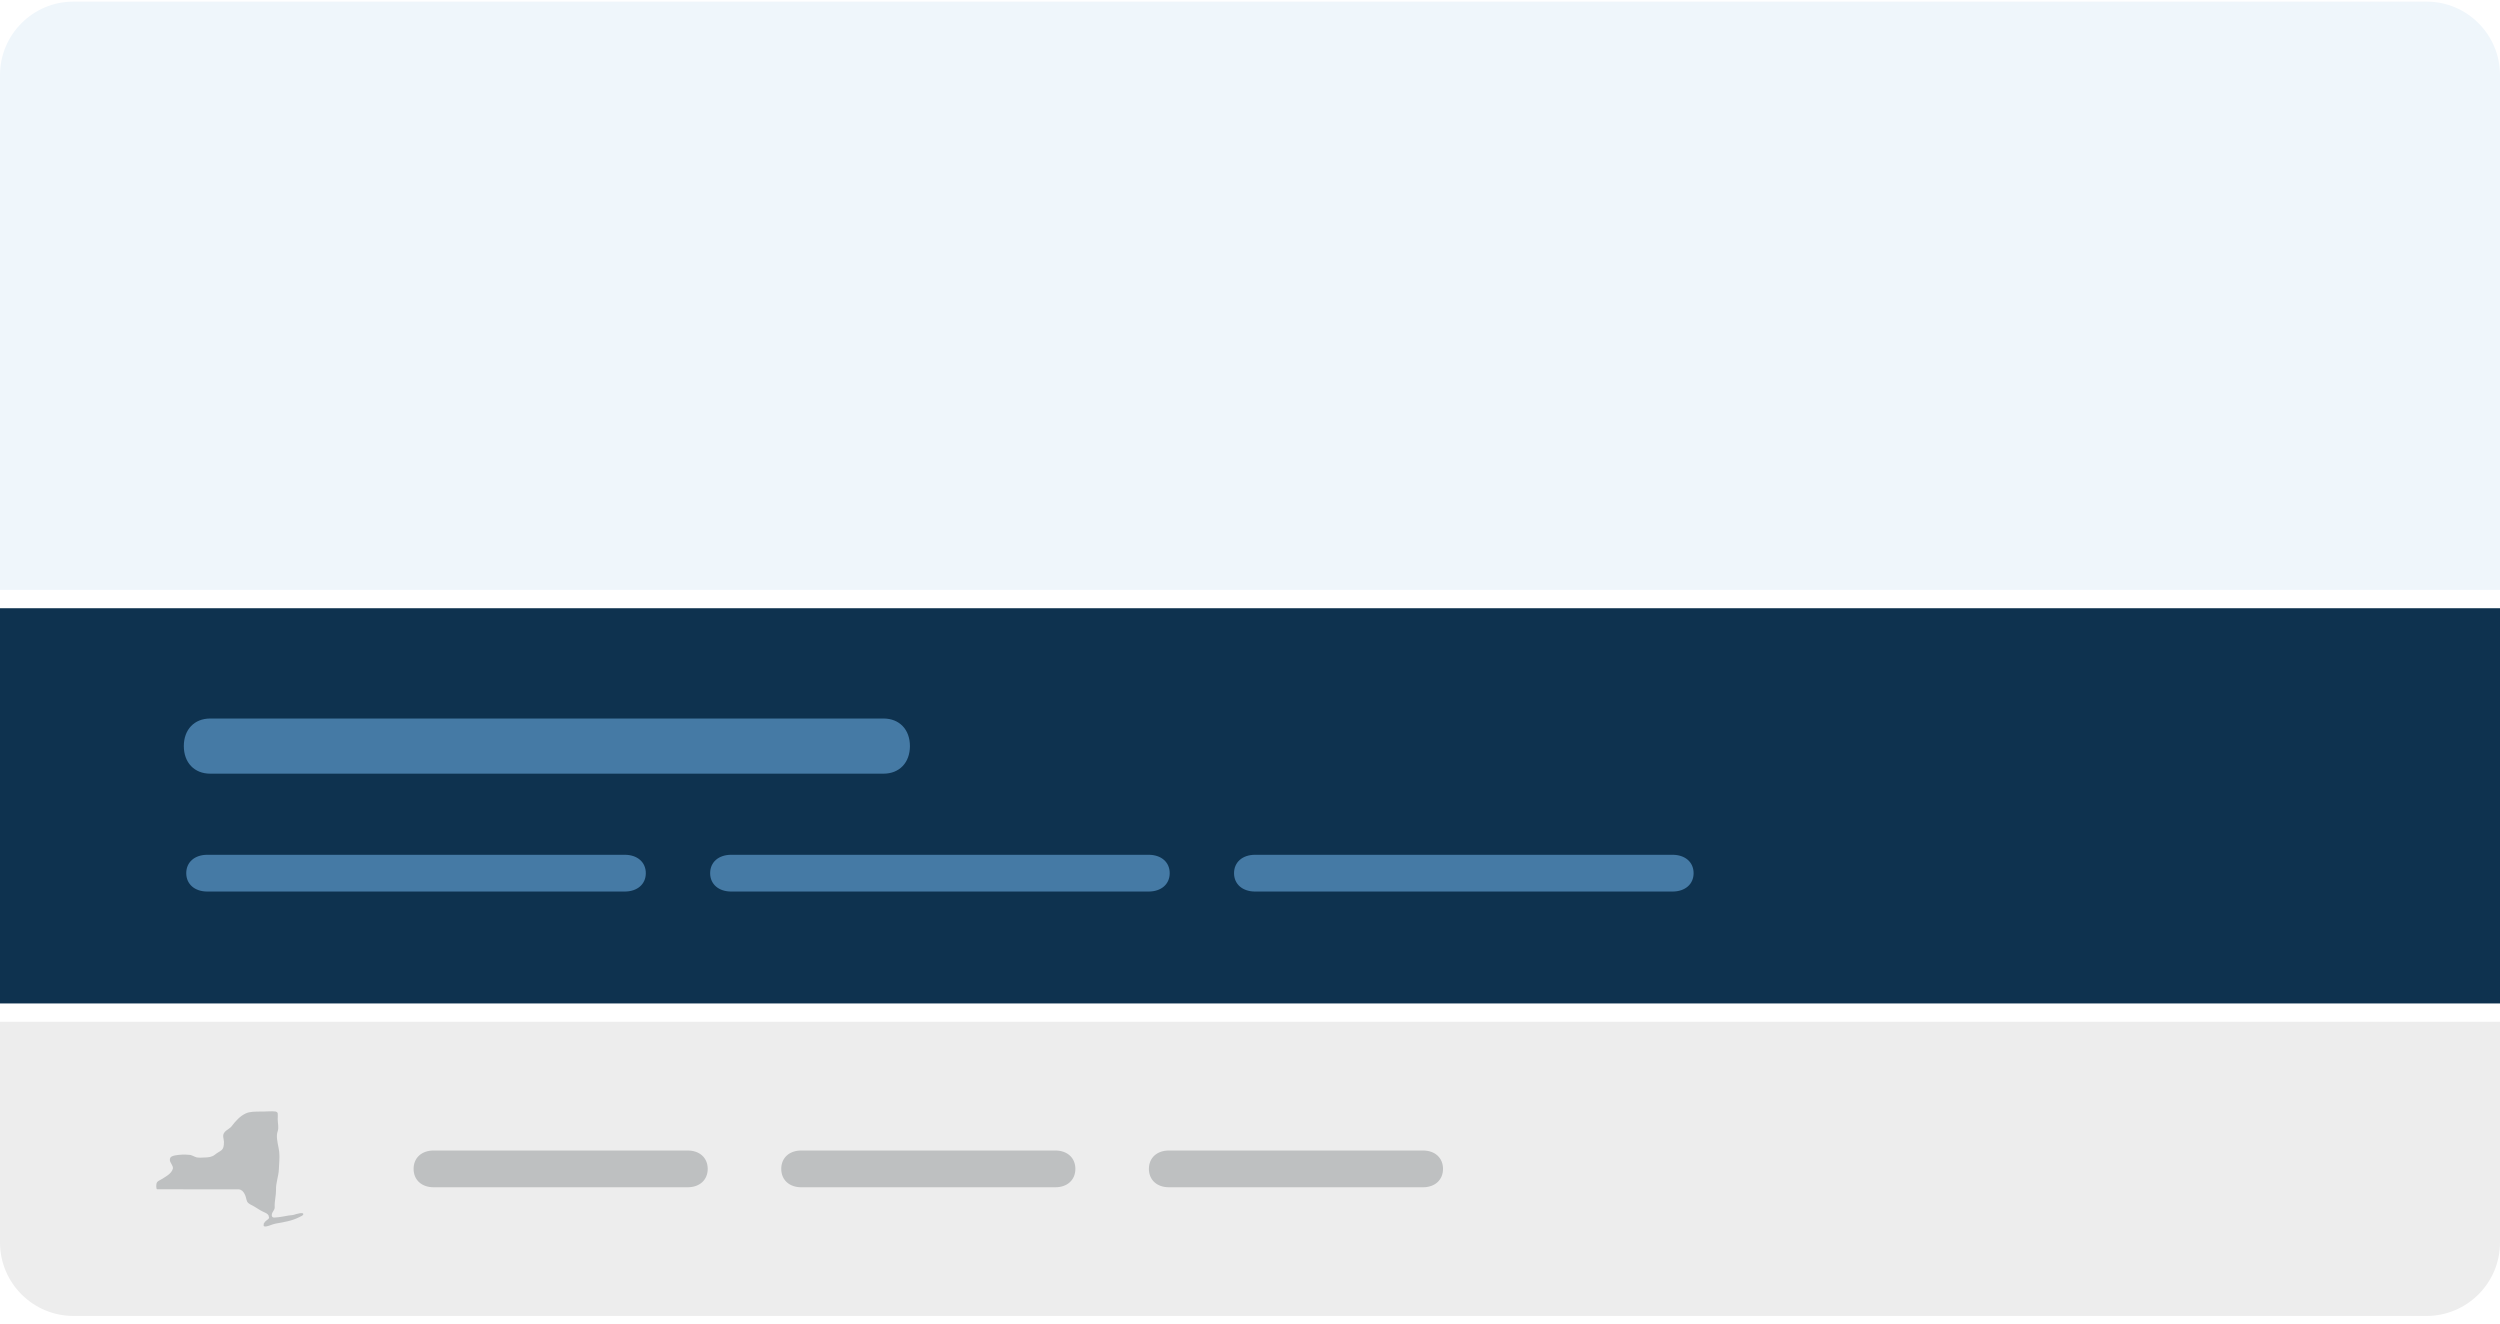
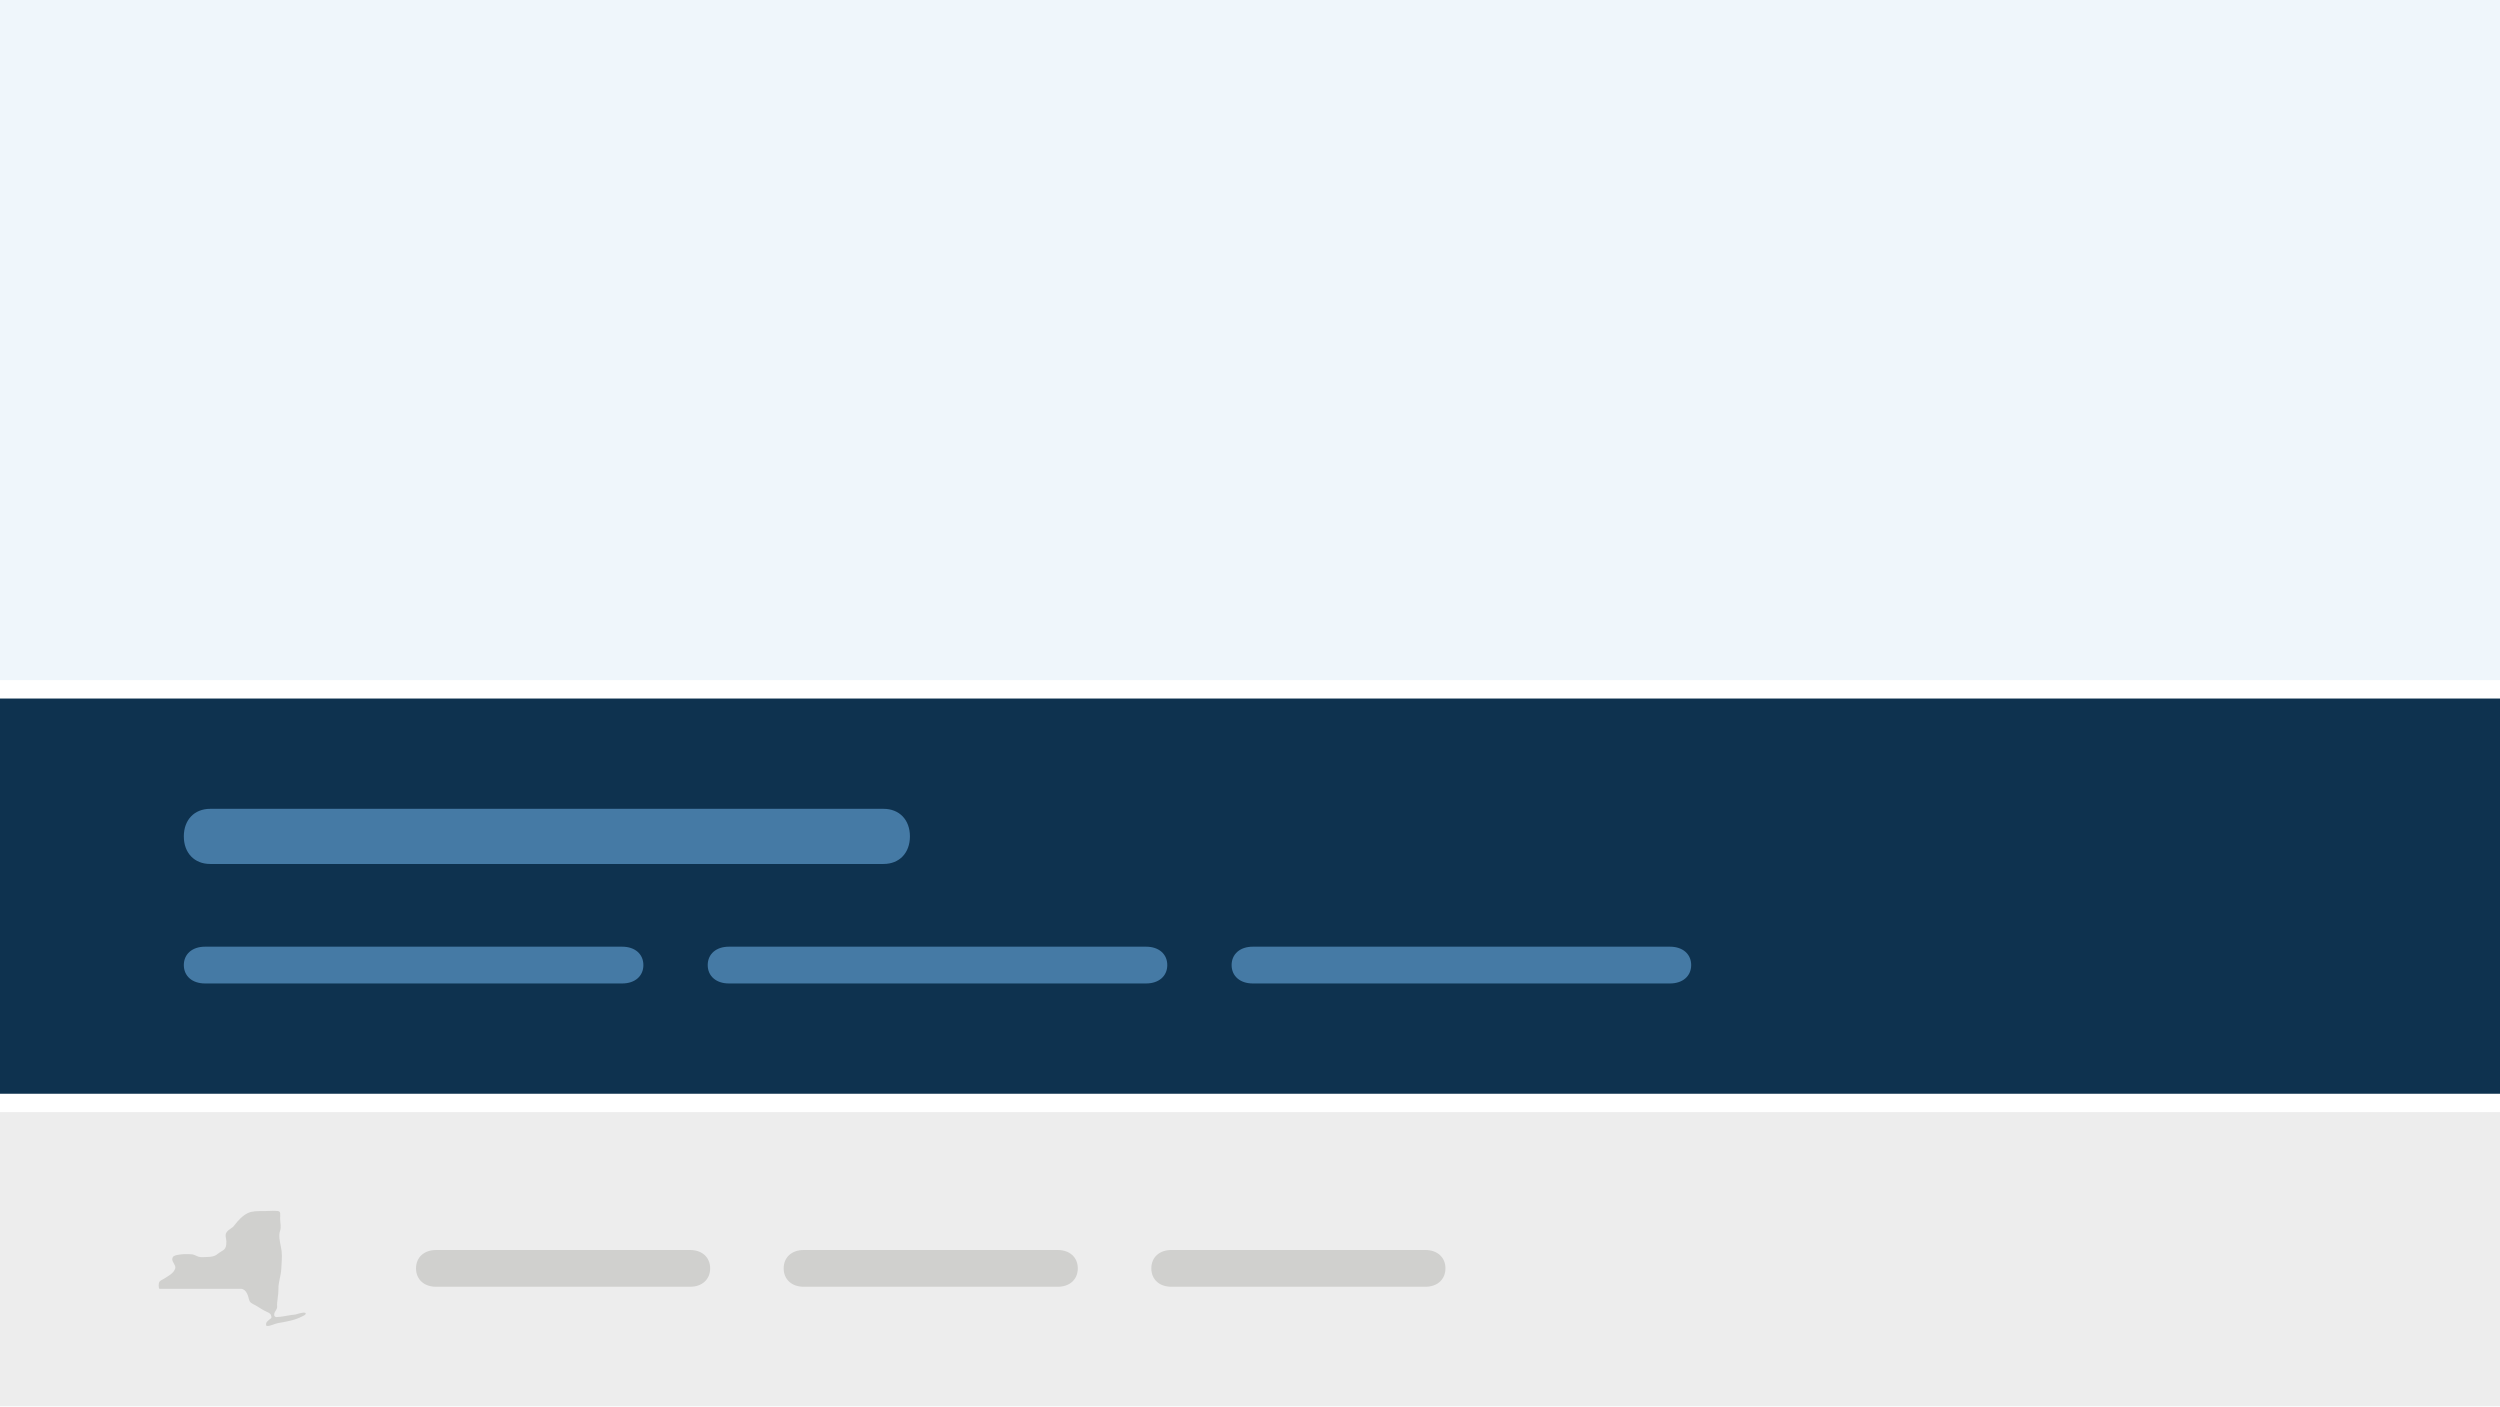
- <svg xmlns="http://www.w3.org/2000/svg" width="272" height="144" fill="none" viewBox="0 0 272 144">
-   <path fill="#eff6fb" d="M0 8.175a8 8 0 0 1 8-8h256a8 8 0 0 1 8 8v56H0z" />
-   <path fill="#ededed" d="M0 111.175h272v24a8 8 0 0 1-8 8H8a8 8 0 0 1-8-8z" />
-   <path fill="#bec0c1" d="M21.371 125.915c-.272-.071-.516-.271-.81-.271a5.6 5.6 0 0 0-1.499.061c-.318.069-.573.127-.583.484-.003.316.396.637.33.96-.143.571-.866.922-1.327 1.205-.12.063-.312.157-.392.27-.134.189-.105.768 0 .77 1.647.005 6.6.007 8.887.006.3.025.497.237.639.513.146.252.163.584.283.836.154.265.548.375.793.539.32.191.617.404.965.562.192.087.437.182.553.37l.067.262c-.007.122-.169.215-.255.279a1 1 0 0 0-.323.364l-.018.242c.107.17.535.005.681-.043.202-.068.406-.159.616-.195.895-.159 1.811-.294 2.614-.719.114-.061.372-.157.403-.282.08-.311-.843-.014-.954.022-.2.07-.413.065-.621.096-.46.079-1.1.21-1.555.224-.228.025-.339-.15-.285-.376.063-.283.325-.457.307-.753-.037-.604.155-1.274.145-1.884-.033-.761.285-1.485.308-2.238.02-.646.113-1.292.034-1.934-.07-.569-.287-1.245-.242-1.819.011-.139.033-.226.072-.358.16-.441.008-.905.01-1.34 0-.544.098-.772-.25-.837-.35-.064-1.327.031-1.703.006-.529.015-1.067-.012-1.547.214-.596.284-1.062.799-1.455 1.311-.214.341-.647.448-.866.781-.222.307-.04.648-.028.985.015 1.038-.346.884-1.013 1.421-.288.232-.674.277-1.031.284-.283.007-.675.054-.95-.018m53.445 3.26H47.183c-1.31 0-2.184-.8-2.184-2.001s.874-1.999 2.185-1.999h27.63c1.311 0 2.185.798 2.185 1.999s-.874 2.001-2.184 2.001m40.001 0H87.184c-1.31 0-2.184-.8-2.184-2.001s.874-1.999 2.185-1.999h27.631c1.31 0 2.184.798 2.184 1.999s-.874 2.001-2.184 2.001m40 0h-27.631c-1.311 0-2.185-.8-2.185-2.001s.874-1.999 2.185-1.999h27.631c1.31 0 2.184.798 2.184 1.999s-.874 2.001-2.184 2.001" />
-   <path fill="#0e324f" d="M0 66.175h272v43H0z" />
-   <path fill="#457aa5" d="M96.13 84.175H22.87c-1.722 0-2.87-1.2-2.87-3.002 0-1.8 1.148-2.998 2.87-2.998h73.26c1.722 0 2.87 1.197 2.87 2.998s-1.148 3.002-2.87 3.002M67.964 97h-45.4c-1.38 0-2.3-.8-2.3-2s.92-2 2.3-2h45.4c1.38 0 2.3.8 2.3 2s-.92 2-2.3 2m57 0h-45.4c-1.38 0-2.3-.8-2.3-2s.92-2 2.3-2h45.4c1.38 0 2.3.8 2.3 2s-.92 2-2.3 2m57 0h-45.4c-1.38 0-2.3-.8-2.3-2s.92-2 2.3-2h45.4c1.38 0 2.3.8 2.3 2s-.92 2-2.3 2" />
+ <svg xmlns="http://www.w3.org/2000/svg" width="272" height="153" fill="none" viewBox="0 0 272 153">
+   <path fill="#eff6fb" d="M0 0h272v74H0z" />
+   <path fill="#ededed" d="M0 121h272v32H0z" />
+   <path fill="#d0d0ce" d="M21.635 136.74c-.272-.071-.516-.271-.81-.271a5.6 5.6 0 0 0-1.5.061c-.317.069-.572.127-.582.484-.004.316.396.637.33.96-.143.571-.866.922-1.327 1.205-.12.063-.313.157-.393.269-.133.19-.104.769 0 .771 1.647.004 6.6.007 8.888.006.3.025.497.236.639.513.145.252.162.583.283.836.154.265.547.375.793.539.32.191.617.404.964.562.192.087.438.182.554.37l.067.262c-.007.122-.169.215-.255.279-.134.1-.248.211-.323.364l-.018.242c.106.17.535.004.68-.043.203-.068.407-.159.617-.195.895-.16 1.81-.294 2.614-.72.114-.06.371-.156.403-.281.079-.311-.843-.014-.955.022-.199.07-.413.065-.62.096-.46.078-1.101.21-1.555.224-.229.025-.34-.15-.286-.376.064-.283.326-.457.308-.753-.037-.604.155-1.275.144-1.884-.033-.761.286-1.485.309-2.238.02-.646.113-1.292.034-1.935-.07-.568-.287-1.245-.242-1.818.01-.14.033-.226.072-.358.159-.441.008-.905.01-1.34 0-.544.098-.772-.25-.837-.35-.064-1.327.031-1.704.006-.528.015-1.066-.012-1.546.214-.596.284-1.063.799-1.455 1.311-.214.341-.648.448-.866.781-.222.307-.04.648-.028.985.014 1.038-.346.884-1.013 1.421-.288.232-.674.277-1.031.284-.283.007-.676.054-.95-.018M75.08 140H47.447c-1.31 0-2.184-.8-2.184-2.001S46.138 136 47.448 136H75.08c1.31 0 2.185.798 2.185 1.999S76.39 140 75.079 140M115.079 140h-27.63c-1.311 0-2.185-.8-2.185-2.001S86.138 136 87.448 136h27.631c1.311 0 2.185.798 2.185 1.999S116.39 140 115.079 140M155.079 140h-27.631c-1.311 0-2.184-.8-2.184-2.001s.873-1.999 2.184-1.999h27.631c1.311 0 2.185.798 2.185 1.999S156.39 140 155.079 140" />
+   <path fill="#0e324f" d="M0 76h272v43H0z" />
+   <path fill="#457aa5" d="M96.13 94H22.87C21.149 94 20 92.8 20 90.998c0-1.8 1.148-2.998 2.87-2.998h73.26c1.722 0 2.87 1.197 2.87 2.998S97.852 94 96.13 94M67.7 107H22.3c-1.38 0-2.3-.8-2.3-2s.92-2 2.3-2h45.4c1.38 0 2.3.8 2.3 2s-.92 2-2.3 2M124.7 107H79.3c-1.38 0-2.3-.8-2.3-2s.92-2 2.3-2h45.4c1.38 0 2.3.8 2.3 2s-.92 2-2.3 2M181.7 107h-45.4c-1.38 0-2.3-.8-2.3-2s.92-2 2.3-2h45.4c1.38 0 2.3.8 2.3 2s-.92 2-2.3 2" />
</svg>
